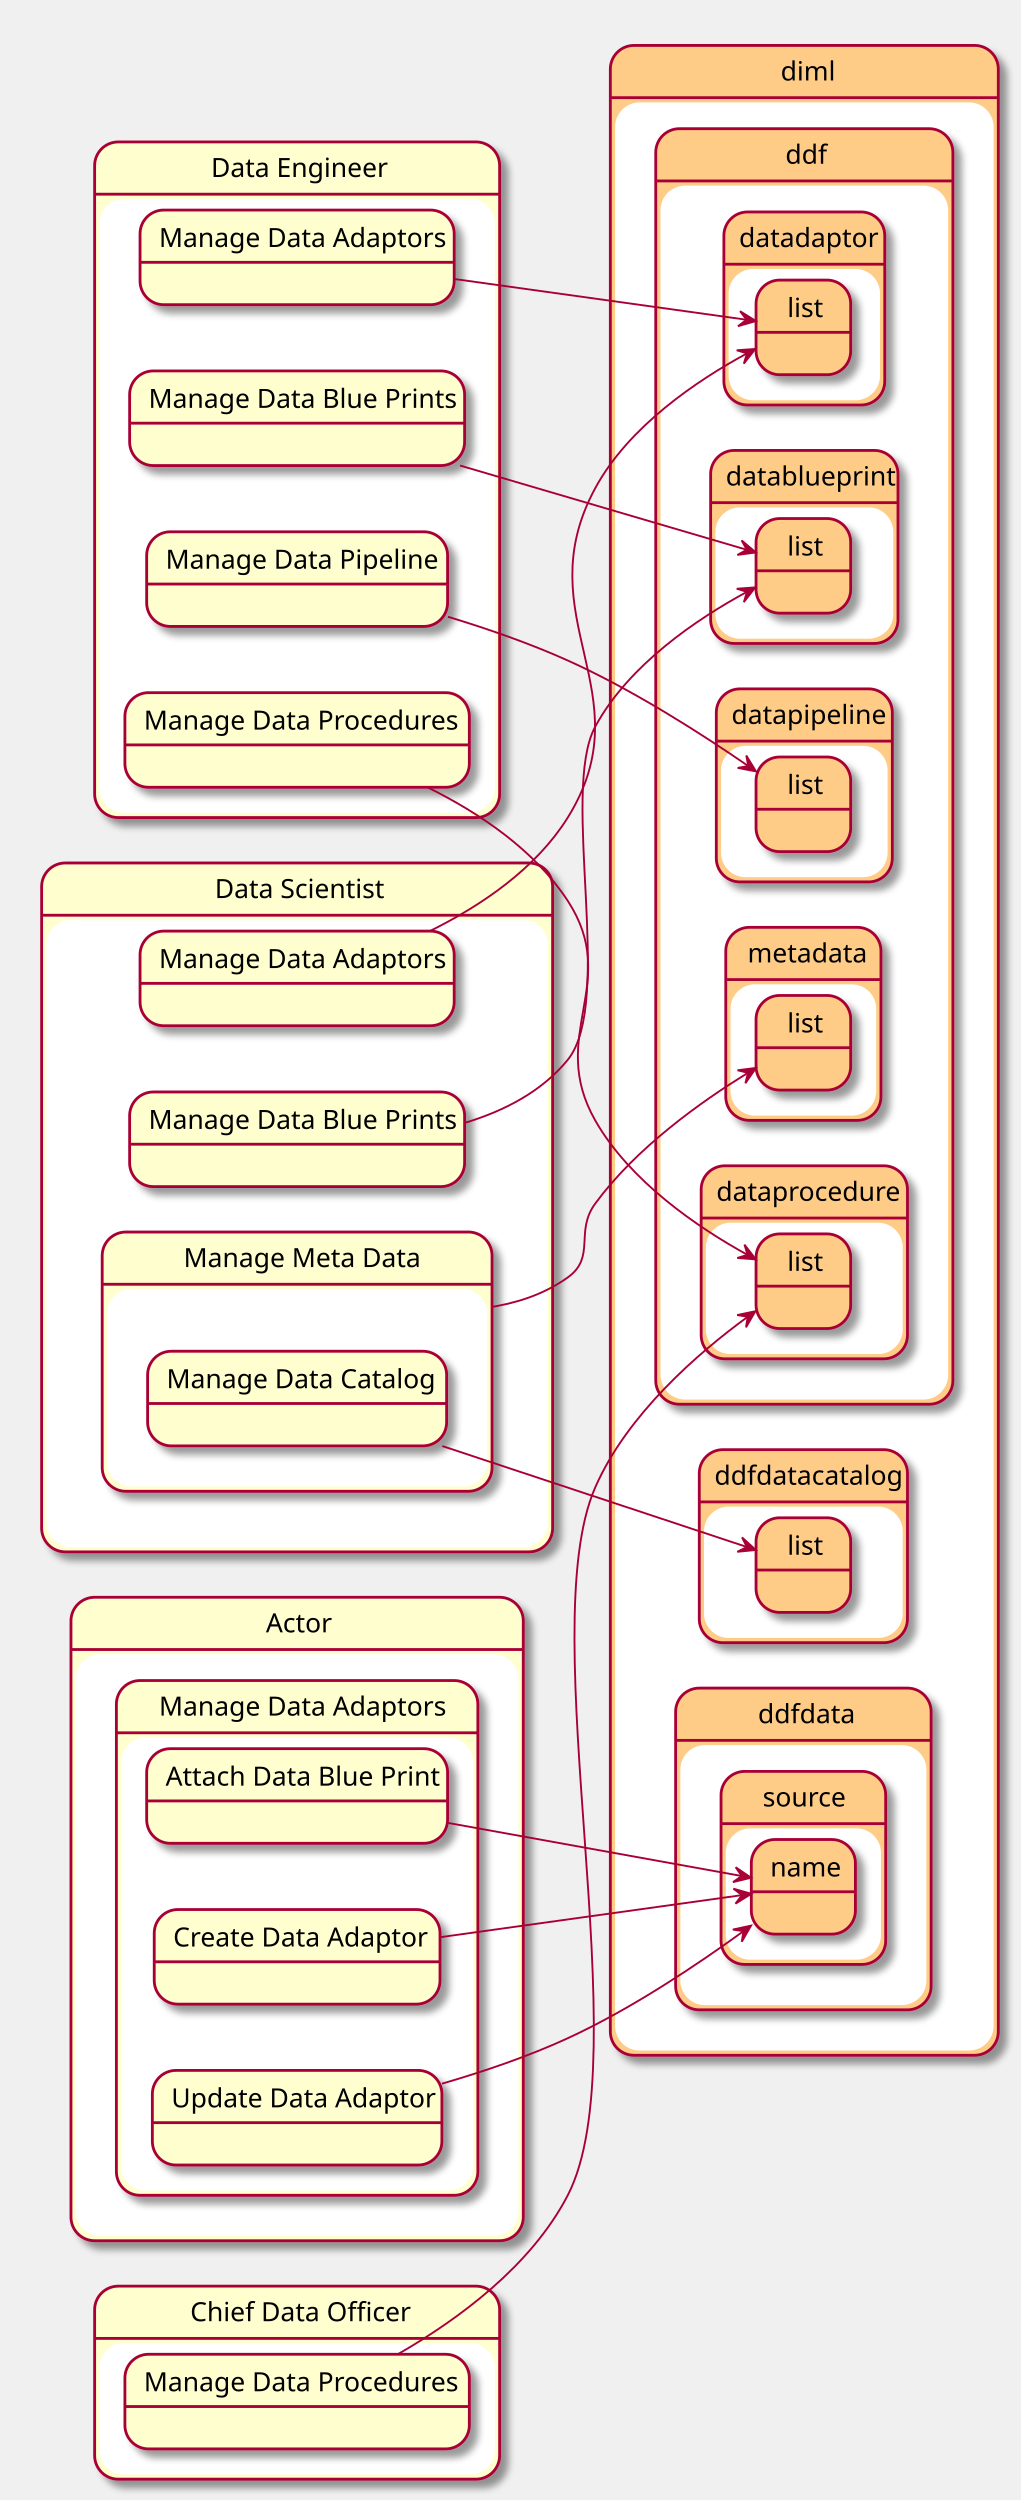
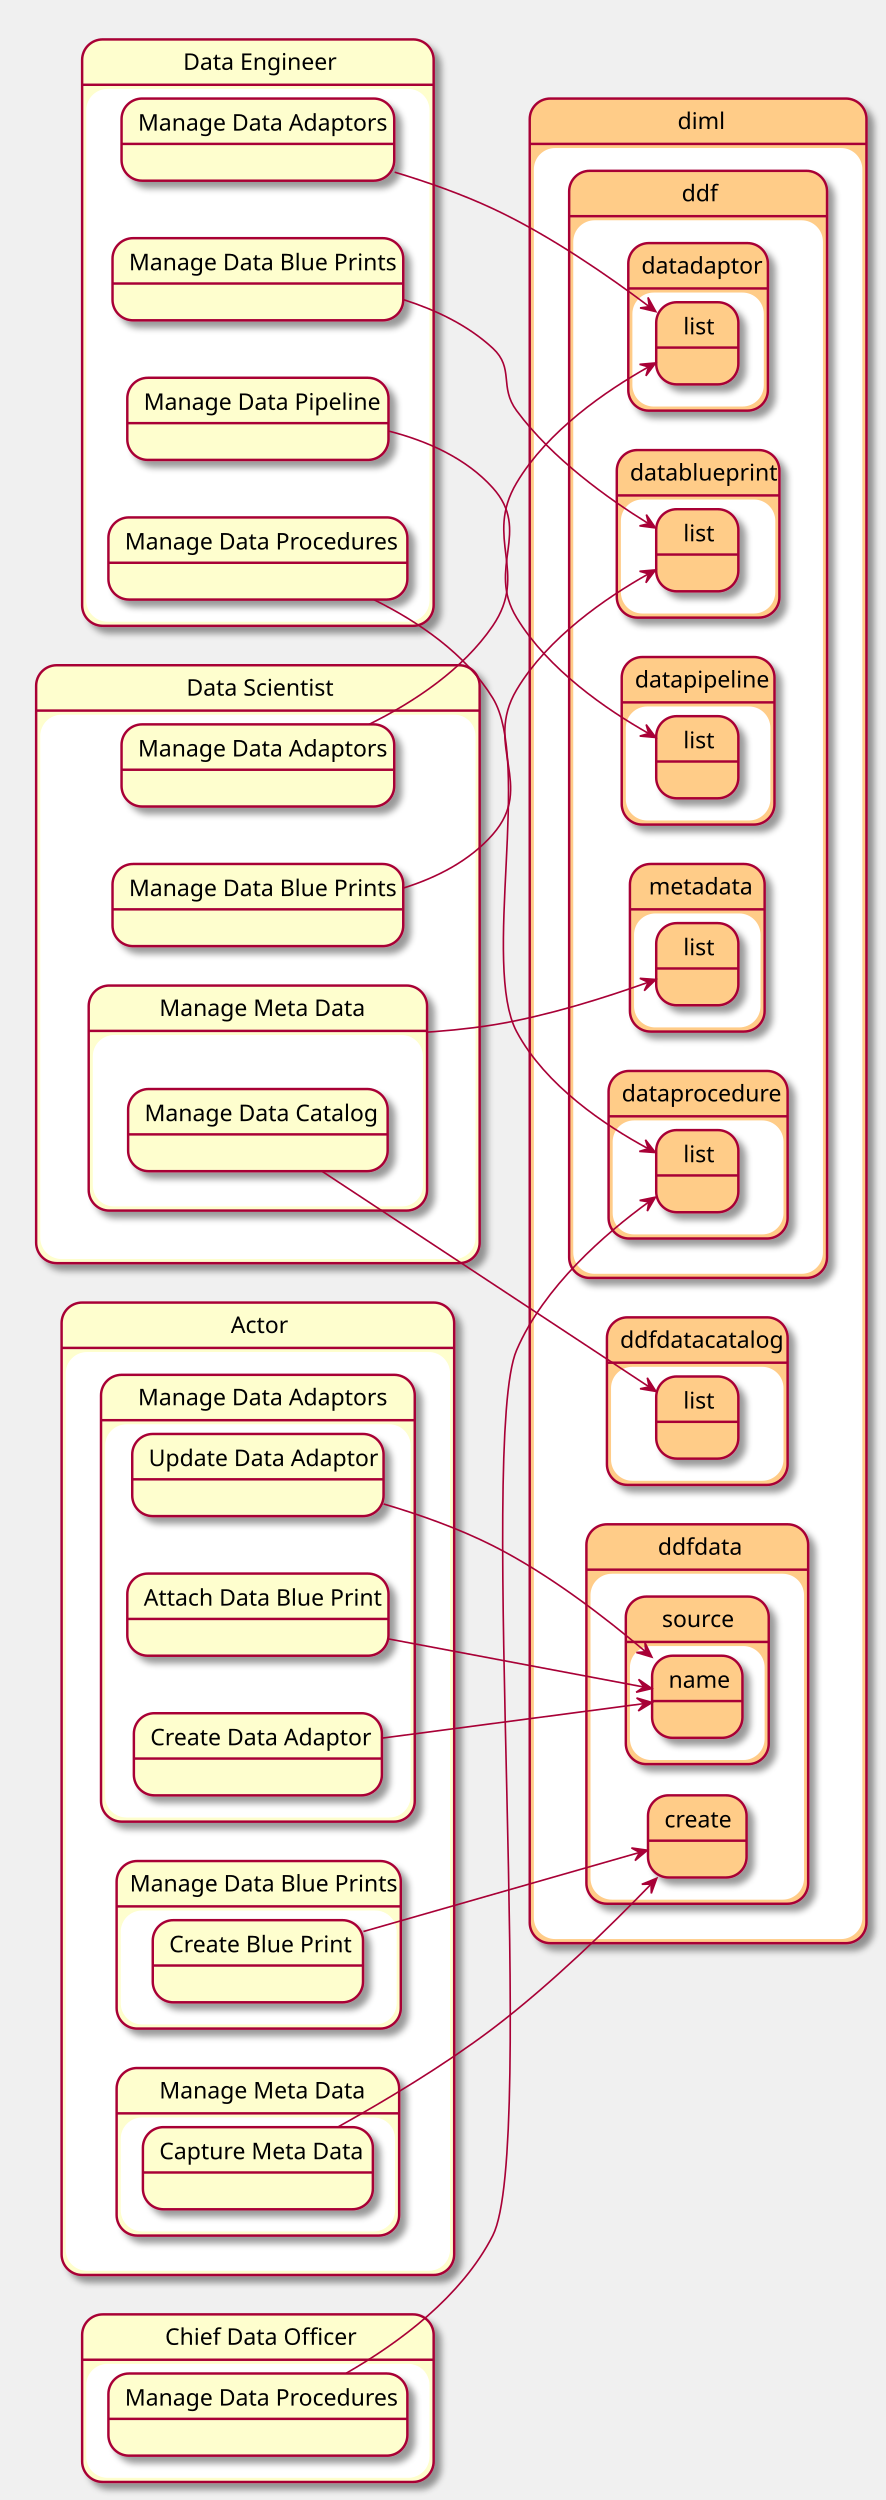
- <svg xmlns="http://www.w3.org/2000/svg" contentScriptType="application/ecmascript" contentStyleType="text/css" height="1321px" preserveAspectRatio="none" style="width:539px;height:1321px;" version="1.1" viewBox="0 0 539 1321" width="539px" zoomAndPan="magnify">
+ <svg xmlns="http://www.w3.org/2000/svg" contentScriptType="application/ecmascript" contentStyleType="text/css" height="1522px" preserveAspectRatio="none" style="width:539px;height:1522px;" version="1.1" viewBox="0 0 539 1522" width="539px" zoomAndPan="magnify">
  <defs>
-     <filter height="300%" id="fnk758dgzdxui" width="300%" x="-1" y="-1">
+     <filter height="300%" id="fxa3rx8e4omq2" width="300%" x="-1" y="-1">
      <feGaussianBlur result="blurOut" stdDeviation="2.0" />
      <feColorMatrix in="blurOut" result="blurOut2" type="matrix" values="0 0 0 0 0 0 0 0 0 0 0 0 0 0 0 0 0 0 .4 0" />
      <feOffset dx="4.0" dy="4.0" in="blurOut2" result="blurOut3" />
      <feBlend in="SourceGraphic" in2="blurOut3" mode="normal" />
    </filter>
  </defs>
  <g>
-     <rect fill="#FEFECE" filter="url(#fnk758dgzdxui)" height="357" rx="12.5" ry="12.5" style="stroke: #A80036; stroke-width: 1.5;" width="214" x="50" y="75" />
-     <rect fill="#FFFFFF" height="323.391" rx="12.5" ry="12.5" style="stroke: #FFFFFF; stroke-width: 1.0;" width="208" x="53" y="105.609" />
-     <line style="stroke: #A80036; stroke-width: 1.5;" x1="50" x2="264" y1="102.609" y2="102.609" />
-     <text fill="#000000" font-family="sans-serif" font-size="14" lengthAdjust="spacingAndGlyphs" textLength="91" x="111.5" y="93.533">Data Engineer</text>
-     <rect fill="#FFCC88" filter="url(#fnk758dgzdxui)" height="1062" rx="12.5" ry="12.5" style="stroke: #A80036; stroke-width: 1.5;" width="205" x="322.5" y="24" />
-     <rect fill="#FFFFFF" height="1028.391" rx="12.5" ry="12.5" style="stroke: #FFFFFF; stroke-width: 1.0;" width="199" x="325.5" y="54.609" />
-     <line style="stroke: #A80036; stroke-width: 1.5;" x1="322.5" x2="527.5" y1="51.609" y2="51.609" />
-     <text fill="#000000" font-family="sans-serif" font-size="14" lengthAdjust="spacingAndGlyphs" textLength="25" x="412.5" y="42.533">diml</text>
-     <rect fill="#FFCC88" filter="url(#fnk758dgzdxui)" height="674" rx="12.5" ry="12.5" style="stroke: #A80036; stroke-width: 1.5;" width="157" x="346.5" y="68" />
-     <rect fill="#FFFFFF" height="640.391" rx="12.5" ry="12.5" style="stroke: #FFFFFF; stroke-width: 1.0;" width="151" x="349.5" y="98.609" />
-     <line style="stroke: #A80036; stroke-width: 1.5;" x1="346.5" x2="503.5" y1="95.609" y2="95.609" />
-     <text fill="#000000" font-family="sans-serif" font-size="14" lengthAdjust="spacingAndGlyphs" textLength="20" x="415" y="86.533">ddf</text>
-     <rect fill="#FFCC88" filter="url(#fnk758dgzdxui)" height="102" rx="12.5" ry="12.5" style="stroke: #A80036; stroke-width: 1.5;" width="85" x="382.5" y="112" />
-     <rect fill="#FFFFFF" height="68.391" rx="12.5" ry="12.5" style="stroke: #FFFFFF; stroke-width: 1.0;" width="79" x="385.5" y="142.609" />
-     <line style="stroke: #A80036; stroke-width: 1.5;" x1="382.5" x2="467.5" y1="139.609" y2="139.609" />
-     <text fill="#000000" font-family="sans-serif" font-size="14" lengthAdjust="spacingAndGlyphs" textLength="69" x="390.5" y="130.533">datadaptor</text>
-     <rect fill="#FFCC88" filter="url(#fnk758dgzdxui)" height="102" rx="12.5" ry="12.5" style="stroke: #A80036; stroke-width: 1.5;" width="99" x="375.5" y="238" />
-     <rect fill="#FFFFFF" height="68.391" rx="12.5" ry="12.5" style="stroke: #FFFFFF; stroke-width: 1.0;" width="93" x="378.5" y="268.609" />
-     <line style="stroke: #A80036; stroke-width: 1.5;" x1="375.5" x2="474.5" y1="265.609" y2="265.609" />
-     <text fill="#000000" font-family="sans-serif" font-size="14" lengthAdjust="spacingAndGlyphs" textLength="83" x="383.5" y="256.533">datablueprint</text>
-     <rect fill="#FFCC88" filter="url(#fnk758dgzdxui)" height="102" rx="12.5" ry="12.5" style="stroke: #A80036; stroke-width: 1.5;" width="93" x="378.5" y="364" />
-     <rect fill="#FFFFFF" height="68.391" rx="12.5" ry="12.5" style="stroke: #FFFFFF; stroke-width: 1.0;" width="87" x="381.5" y="394.609" />
-     <line style="stroke: #A80036; stroke-width: 1.5;" x1="378.5" x2="471.5" y1="391.609" y2="391.609" />
-     <text fill="#000000" font-family="sans-serif" font-size="14" lengthAdjust="spacingAndGlyphs" textLength="77" x="386.5" y="382.533">datapipeline</text>
-     <rect fill="#FFCC88" filter="url(#fnk758dgzdxui)" height="102" rx="12.5" ry="12.5" style="stroke: #A80036; stroke-width: 1.5;" width="109" x="370.5" y="616" />
-     <rect fill="#FFFFFF" height="68.391" rx="12.5" ry="12.5" style="stroke: #FFFFFF; stroke-width: 1.0;" width="103" x="373.5" y="646.609" />
-     <line style="stroke: #A80036; stroke-width: 1.5;" x1="370.5" x2="479.5" y1="643.609" y2="643.609" />
-     <text fill="#000000" font-family="sans-serif" font-size="14" lengthAdjust="spacingAndGlyphs" textLength="93" x="378.5" y="634.533">dataprocedure</text>
-     <rect fill="#FFCC88" filter="url(#fnk758dgzdxui)" height="102" rx="12.5" ry="12.5" style="stroke: #A80036; stroke-width: 1.5;" width="82" x="383.5" y="490" />
-     <rect fill="#FFFFFF" height="68.391" rx="12.5" ry="12.5" style="stroke: #FFFFFF; stroke-width: 1.0;" width="76" x="386.5" y="520.609" />
-     <line style="stroke: #A80036; stroke-width: 1.5;" x1="383.5" x2="465.5" y1="517.609" y2="517.609" />
-     <text fill="#000000" font-family="sans-serif" font-size="14" lengthAdjust="spacingAndGlyphs" textLength="59" x="395" y="508.533">metadata</text>
-     <rect fill="#FFCC88" filter="url(#fnk758dgzdxui)" height="170" rx="12.5" ry="12.5" style="stroke: #A80036; stroke-width: 1.5;" width="135" x="357" y="892" />
-     <rect fill="#FFFFFF" height="136.391" rx="12.5" ry="12.5" style="stroke: #FFFFFF; stroke-width: 1.0;" width="129" x="360" y="922.609" />
-     <line style="stroke: #A80036; stroke-width: 1.5;" x1="357" x2="492" y1="919.609" y2="919.609" />
-     <text fill="#000000" font-family="sans-serif" font-size="14" lengthAdjust="spacingAndGlyphs" textLength="48" x="400.5" y="910.533">ddfdata</text>
-     <rect fill="#FFCC88" filter="url(#fnk758dgzdxui)" height="102" rx="12.5" ry="12.5" style="stroke: #A80036; stroke-width: 1.5;" width="87" x="381" y="936" />
-     <rect fill="#FFFFFF" height="68.391" rx="12.5" ry="12.5" style="stroke: #FFFFFF; stroke-width: 1.0;" width="81" x="384" y="966.609" />
-     <line style="stroke: #A80036; stroke-width: 1.5;" x1="381" x2="468" y1="963.609" y2="963.609" />
-     <text fill="#000000" font-family="sans-serif" font-size="14" lengthAdjust="spacingAndGlyphs" textLength="43" x="403" y="954.533">source</text>
-     <rect fill="#FFCC88" filter="url(#fnk758dgzdxui)" height="102" rx="12.5" ry="12.5" style="stroke: #A80036; stroke-width: 1.5;" width="110" x="369.5" y="766" />
-     <rect fill="#FFFFFF" height="68.391" rx="12.5" ry="12.5" style="stroke: #FFFFFF; stroke-width: 1.0;" width="104" x="372.5" y="796.609" />
-     <line style="stroke: #A80036; stroke-width: 1.5;" x1="369.5" x2="479.5" y1="793.609" y2="793.609" />
-     <text fill="#000000" font-family="sans-serif" font-size="14" lengthAdjust="spacingAndGlyphs" textLength="94" x="377.5" y="784.533">ddfdatacatalog</text>
-     <rect fill="#FEFECE" filter="url(#fnk758dgzdxui)" height="364" rx="12.5" ry="12.5" style="stroke: #A80036; stroke-width: 1.5;" width="270" x="22" y="456" />
-     <rect fill="#FFFFFF" height="330.391" rx="12.5" ry="12.5" style="stroke: #FFFFFF; stroke-width: 1.0;" width="264" x="25" y="486.609" />
-     <line style="stroke: #A80036; stroke-width: 1.5;" x1="22" x2="292" y1="483.609" y2="483.609" />
-     <text fill="#000000" font-family="sans-serif" font-size="14" lengthAdjust="spacingAndGlyphs" textLength="87" x="113.5" y="474.533">Data Scientist</text>
-     <rect fill="#FEFECE" filter="url(#fnk758dgzdxui)" height="137" rx="12.5" ry="12.5" style="stroke: #A80036; stroke-width: 1.5;" width="206" x="54" y="651" />
-     <rect fill="#FFFFFF" height="103.391" rx="12.5" ry="12.5" style="stroke: #FFFFFF; stroke-width: 1.0;" width="200" x="57" y="681.609" />
-     <line style="stroke: #A80036; stroke-width: 1.5;" x1="54" x2="260" y1="678.609" y2="678.609" />
-     <text fill="#000000" font-family="sans-serif" font-size="14" lengthAdjust="spacingAndGlyphs" textLength="120" x="97" y="669.533">Manage Meta Data</text>
-     <rect fill="#FEFECE" filter="url(#fnk758dgzdxui)" height="340" rx="12.5" ry="12.5" style="stroke: #A80036; stroke-width: 1.5;" width="239" x="37.5" y="844" />
-     <rect fill="#FFFFFF" height="306.391" rx="12.5" ry="12.5" style="stroke: #FFFFFF; stroke-width: 1.0;" width="233" x="40.5" y="874.609" />
-     <line style="stroke: #A80036; stroke-width: 1.5;" x1="37.5" x2="276.5" y1="871.609" y2="871.609" />
-     <text fill="#000000" font-family="sans-serif" font-size="14" lengthAdjust="spacingAndGlyphs" textLength="33" x="140.5" y="862.533">Actor</text>
-     <rect fill="#FEFECE" filter="url(#fnk758dgzdxui)" height="272" rx="12.5" ry="12.5" style="stroke: #A80036; stroke-width: 1.5;" width="191" x="61.5" y="888" />
-     <rect fill="#FFFFFF" height="238.391" rx="12.5" ry="12.5" style="stroke: #FFFFFF; stroke-width: 1.0;" width="185" x="64.5" y="918.609" />
-     <line style="stroke: #A80036; stroke-width: 1.5;" x1="61.5" x2="252.5" y1="915.609" y2="915.609" />
-     <text fill="#000000" font-family="sans-serif" font-size="14" lengthAdjust="spacingAndGlyphs" textLength="146" x="84" y="906.533">Manage Data Adaptors</text>
-     <rect fill="#FEFECE" filter="url(#fnk758dgzdxui)" height="102" rx="12.5" ry="12.5" style="stroke: #A80036; stroke-width: 1.5;" width="214" x="50" y="1208" />
-     <rect fill="#FFFFFF" height="68.391" rx="12.5" ry="12.5" style="stroke: #FFFFFF; stroke-width: 1.0;" width="208" x="53" y="1238.609" />
-     <line style="stroke: #A80036; stroke-width: 1.5;" x1="50" x2="264" y1="1235.609" y2="1235.609" />
-     <text fill="#000000" font-family="sans-serif" font-size="14" lengthAdjust="spacingAndGlyphs" textLength="113" x="100.5" y="1226.533">Chief Data Officer</text>
-     <rect fill="#FEFECE" filter="url(#fnk758dgzdxui)" height="50" rx="12.5" ry="12.5" style="stroke: #A80036; stroke-width: 1.5;" width="166" x="74" y="111" />
-     <line style="stroke: #A80036; stroke-width: 1.5;" x1="74" x2="240" y1="138.609" y2="138.609" />
-     <text fill="#000000" font-family="sans-serif" font-size="14" lengthAdjust="spacingAndGlyphs" textLength="146" x="84" y="130.533">Manage Data Adaptors</text>
-     <rect fill="#FEFECE" filter="url(#fnk758dgzdxui)" height="50" rx="12.5" ry="12.5" style="stroke: #A80036; stroke-width: 1.5;" width="177" x="68.5" y="196" />
-     <line style="stroke: #A80036; stroke-width: 1.5;" x1="68.5" x2="245.5" y1="223.609" y2="223.609" />
-     <text fill="#000000" font-family="sans-serif" font-size="14" lengthAdjust="spacingAndGlyphs" textLength="157" x="78.5" y="215.533">Manage Data Blue Prints</text>
-     <rect fill="#FEFECE" filter="url(#fnk758dgzdxui)" height="50" rx="12.5" ry="12.5" style="stroke: #A80036; stroke-width: 1.5;" width="159" x="77.5" y="281" />
-     <line style="stroke: #A80036; stroke-width: 1.5;" x1="77.5" x2="236.5" y1="308.609" y2="308.609" />
-     <text fill="#000000" font-family="sans-serif" font-size="14" lengthAdjust="spacingAndGlyphs" textLength="139" x="87.5" y="300.533">Manage Data Pipeline</text>
-     <rect fill="#FEFECE" filter="url(#fnk758dgzdxui)" height="50" rx="12.5" ry="12.5" style="stroke: #A80036; stroke-width: 1.5;" width="182" x="66" y="366" />
-     <line style="stroke: #A80036; stroke-width: 1.5;" x1="66" x2="248" y1="393.609" y2="393.609" />
-     <text fill="#000000" font-family="sans-serif" font-size="14" lengthAdjust="spacingAndGlyphs" textLength="162" x="76" y="385.533">Manage Data Procedures</text>
-     <rect fill="#FFCC88" filter="url(#fnk758dgzdxui)" height="50" rx="12.5" ry="12.5" style="stroke: #A80036; stroke-width: 1.5;" width="50" x="399.5" y="148" />
-     <line style="stroke: #A80036; stroke-width: 1.5;" x1="399.5" x2="449.5" y1="175.609" y2="175.609" />
-     <text fill="#000000" font-family="sans-serif" font-size="14" lengthAdjust="spacingAndGlyphs" textLength="17" x="416" y="167.533">list</text>
-     <rect fill="#FFCC88" filter="url(#fnk758dgzdxui)" height="50" rx="12.5" ry="12.5" style="stroke: #A80036; stroke-width: 1.5;" width="50" x="399.5" y="274" />
-     <line style="stroke: #A80036; stroke-width: 1.5;" x1="399.5" x2="449.5" y1="301.609" y2="301.609" />
-     <text fill="#000000" font-family="sans-serif" font-size="14" lengthAdjust="spacingAndGlyphs" textLength="17" x="416" y="293.533">list</text>
-     <rect fill="#FFCC88" filter="url(#fnk758dgzdxui)" height="50" rx="12.5" ry="12.5" style="stroke: #A80036; stroke-width: 1.5;" width="50" x="399.5" y="400" />
-     <line style="stroke: #A80036; stroke-width: 1.5;" x1="399.5" x2="449.5" y1="427.609" y2="427.609" />
-     <text fill="#000000" font-family="sans-serif" font-size="14" lengthAdjust="spacingAndGlyphs" textLength="17" x="416" y="419.533">list</text>
-     <rect fill="#FFCC88" filter="url(#fnk758dgzdxui)" height="50" rx="12.5" ry="12.5" style="stroke: #A80036; stroke-width: 1.5;" width="50" x="399.5" y="652" />
-     <line style="stroke: #A80036; stroke-width: 1.5;" x1="399.5" x2="449.5" y1="679.609" y2="679.609" />
-     <text fill="#000000" font-family="sans-serif" font-size="14" lengthAdjust="spacingAndGlyphs" textLength="17" x="416" y="671.533">list</text>
-     <rect fill="#FFCC88" filter="url(#fnk758dgzdxui)" height="50" rx="12.5" ry="12.5" style="stroke: #A80036; stroke-width: 1.5;" width="50" x="399.5" y="526" />
-     <line style="stroke: #A80036; stroke-width: 1.5;" x1="399.5" x2="449.5" y1="553.609" y2="553.609" />
-     <text fill="#000000" font-family="sans-serif" font-size="14" lengthAdjust="spacingAndGlyphs" textLength="17" x="416" y="545.533">list</text>
-     <rect fill="#FFCC88" filter="url(#fnk758dgzdxui)" height="50" rx="12.5" ry="12.5" style="stroke: #A80036; stroke-width: 1.5;" width="55" x="397" y="972" />
-     <line style="stroke: #A80036; stroke-width: 1.5;" x1="397" x2="452" y1="999.609" y2="999.609" />
-     <text fill="#000000" font-family="sans-serif" font-size="14" lengthAdjust="spacingAndGlyphs" textLength="35" x="407" y="991.533">name</text>
-     <rect fill="#FFCC88" filter="url(#fnk758dgzdxui)" height="50" rx="12.5" ry="12.5" style="stroke: #A80036; stroke-width: 1.5;" width="50" x="399.5" y="802" />
-     <line style="stroke: #A80036; stroke-width: 1.5;" x1="399.5" x2="449.5" y1="829.609" y2="829.609" />
-     <text fill="#000000" font-family="sans-serif" font-size="14" lengthAdjust="spacingAndGlyphs" textLength="17" x="416" y="821.533">list</text>
-     <rect fill="#FEFECE" filter="url(#fnk758dgzdxui)" height="50" rx="12.5" ry="12.5" style="stroke: #A80036; stroke-width: 1.5;" width="166" x="74" y="492" />
-     <line style="stroke: #A80036; stroke-width: 1.5;" x1="74" x2="240" y1="519.609" y2="519.609" />
-     <text fill="#000000" font-family="sans-serif" font-size="14" lengthAdjust="spacingAndGlyphs" textLength="146" x="84" y="511.533">Manage Data Adaptors</text>
-     <rect fill="#FEFECE" filter="url(#fnk758dgzdxui)" height="50" rx="12.5" ry="12.5" style="stroke: #A80036; stroke-width: 1.5;" width="177" x="68.5" y="577" />
-     <line style="stroke: #A80036; stroke-width: 1.5;" x1="68.5" x2="245.5" y1="604.609" y2="604.609" />
-     <text fill="#000000" font-family="sans-serif" font-size="14" lengthAdjust="spacingAndGlyphs" textLength="157" x="78.5" y="596.533">Manage Data Blue Prints</text>
-     <rect fill="#FEFECE" filter="url(#fnk758dgzdxui)" height="50" rx="12.5" ry="12.5" style="stroke: #A80036; stroke-width: 1.5;" width="158" x="78" y="714" />
-     <line style="stroke: #A80036; stroke-width: 1.5;" x1="78" x2="236" y1="741.609" y2="741.609" />
-     <text fill="#000000" font-family="sans-serif" font-size="14" lengthAdjust="spacingAndGlyphs" textLength="138" x="88" y="733.533">Manage Data Catalog</text>
-     <rect fill="#FEFECE" filter="url(#fnk758dgzdxui)" height="50" rx="12.5" ry="12.5" style="stroke: #A80036; stroke-width: 1.5;" width="159" x="77.5" y="924" />
-     <line style="stroke: #A80036; stroke-width: 1.5;" x1="77.5" x2="236.5" y1="951.609" y2="951.609" />
-     <text fill="#000000" font-family="sans-serif" font-size="14" lengthAdjust="spacingAndGlyphs" textLength="139" x="87.5" y="943.533">Attach Data Blue Print</text>
-     <rect fill="#FEFECE" filter="url(#fnk758dgzdxui)" height="50" rx="12.5" ry="12.5" style="stroke: #A80036; stroke-width: 1.5;" width="151" x="81.5" y="1009" />
-     <line style="stroke: #A80036; stroke-width: 1.5;" x1="81.5" x2="232.5" y1="1036.609" y2="1036.609" />
-     <text fill="#000000" font-family="sans-serif" font-size="14" lengthAdjust="spacingAndGlyphs" textLength="131" x="91.5" y="1028.533">Create Data Adaptor</text>
-     <rect fill="#FEFECE" filter="url(#fnk758dgzdxui)" height="50" rx="12.5" ry="12.5" style="stroke: #A80036; stroke-width: 1.5;" width="153" x="80.5" y="1094" />
-     <line style="stroke: #A80036; stroke-width: 1.5;" x1="80.5" x2="233.5" y1="1121.609" y2="1121.609" />
-     <text fill="#000000" font-family="sans-serif" font-size="14" lengthAdjust="spacingAndGlyphs" textLength="133" x="90.5" y="1113.533">Update Data Adaptor</text>
-     <rect fill="#FEFECE" filter="url(#fnk758dgzdxui)" height="50" rx="12.5" ry="12.5" style="stroke: #A80036; stroke-width: 1.5;" width="182" x="66" y="1244" />
-     <line style="stroke: #A80036; stroke-width: 1.5;" x1="66" x2="248" y1="1271.609" y2="1271.609" />
-     <text fill="#000000" font-family="sans-serif" font-size="14" lengthAdjust="spacingAndGlyphs" textLength="162" x="76" y="1263.533">Manage Data Procedures</text>
-     <path d="M240.188,147.45 C292.589,154.76 357.348,163.78 394.189,168.92 " fill="none" id="DataEngineerManageDataAdaptors-dimlddfdatadaptorlist" style="stroke: #A80036; stroke-width: 1.0;" />
-     <polygon fill="#A80036" points="399.418,169.64,391.055,164.437,394.466,168.951,389.952,172.361,399.418,169.64" style="stroke: #A80036; stroke-width: 1.0;" />
-     <path d="M227.197,491.951 C254.457,478.466 283.209,458.945 300,432 C341.042,366.14 277.581,326.257 314.5,258 C332.234,225.21 368.577,200.92 394.418,186.88 " fill="none" id="DataScientistManageDataAdaptors-dimlddfdatadaptorlist" style="stroke: #A80036; stroke-width: 1.0;" />
-     <polygon fill="#A80036" points="399.113,184.38,389.289,185.078,394.7,186.73,393.048,192.14,399.113,184.38" style="stroke: #A80036; stroke-width: 1.0;" />
-     <path d="M236.581,963.207 C288.531,972.599 353.841,984.406 391.906,991.288 " fill="none" id="ActorManageDataAdaptorsAttachDataBluePrint-dimlddfdatasourcename" style="stroke: #A80036; stroke-width: 1.0;" />
-     <polygon fill="#A80036" points="396.864,992.184,388.718,986.648,391.944,991.295,387.296,994.521,396.864,992.184" style="stroke: #A80036; stroke-width: 1.0;" />
-     <path d="M232.663,1023.595 C285.212,1016.272 352.888,1006.84 391.914,1001.402 " fill="none" id="ActorManageDataAdaptorsCreateDataAdaptor-dimlddfdatasourcename" style="stroke: #A80036; stroke-width: 1.0;" />
-     <polygon fill="#A80036" points="396.994,1000.694,387.528,997.975,392.042,1001.384,388.632,1005.898,396.994,1000.694" style="stroke: #A80036; stroke-width: 1.0;" />
-     <path d="M233.541,1101.015 C255.454,1094.643 279.097,1086.617 300,1077 C333.566,1061.557 368.625,1038.028 392.776,1020.48 " fill="none" id="ActorManageDataAdaptorsUpdateDataAdaptor-dimlddfdatasourcename" style="stroke: #A80036; stroke-width: 1.0;" />
-     <polygon fill="#A80036" points="396.855,1017.497,387.229,1019.58,392.819,1020.448,391.95,1026.038,396.855,1017.497" style="stroke: #A80036; stroke-width: 1.0;" />
-     <path d="M243.101,246 C295,261.25 358.102,279.79 394.254,290.41 " fill="none" id="DataEngineerManageDataBluePrints-dimlddfdatablueprintlist" style="stroke: #A80036; stroke-width: 1.0;" />
-     <polygon fill="#A80036" points="399.387,291.92,391.877,285.548,394.589,290.512,389.625,293.224,399.387,291.92" style="stroke: #A80036; stroke-width: 1.0;" />
-     <path d="M245.717,593.289 C266.404,587.036 286.376,576.755 300,560 C324.759,529.552 295.846,418.527 314.5,384 C332.218,351.205 368.565,326.914 394.41,312.88 " fill="none" id="DataScientistManageDataBluePrints-dimlddfdatablueprintlist" style="stroke: #A80036; stroke-width: 1.0;" />
-     <polygon fill="#A80036" points="399.107,310.38,389.284,311.092,394.697,312.736,393.053,318.148,399.107,310.38" style="stroke: #A80036; stroke-width: 1.0;" />
-     <path d="M236.706,325.9 C257.672,332.257 280.034,340.015 300,349 C334.365,364.464 370.765,387.827 395.072,404.565 " fill="none" id="DataEngineerManageDataPipeline-dimlddfdatapipelinelist" style="stroke: #A80036; stroke-width: 1.0;" />
-     <polygon fill="#A80036" points="399.466,407.61,394.346,399.197,395.356,404.763,389.79,405.773,399.466,407.61" style="stroke: #A80036; stroke-width: 1.0;" />
-     <path d="M225.926,416.024 C253.307,429.582 282.5,449.166 300,476 C328.382,519.52 288.845,546.819 314.5,592 C332.906,624.414 369.105,648.787 394.729,662.943 " fill="none" id="DataEngineerManageDataProcedures-dimlddfdataprocedurelist" style="stroke: #A80036; stroke-width: 1.0;" />
-     <polygon fill="#A80036" points="399.384,665.467,393.38,657.66,394.989,663.083,389.566,664.692,399.384,665.467" style="stroke: #A80036; stroke-width: 1.0;" />
-     <path d="M210.261,1243.941 C242.286,1225.538 280.721,1197.264 300,1160 C338.219,1086.127 281.188,862.211 314.5,786 C331.389,747.361 368.782,714.992 395.04,695.814 " fill="none" id="ChiefDataOfficerManageDataProcedures-dimlddfdataprocedurelist" style="stroke: #A80036; stroke-width: 1.0;" />
-     <polygon fill="#A80036" points="399.154,692.85,389.514,694.865,395.097,695.773,394.19,701.356,399.154,692.85" style="stroke: #A80036; stroke-width: 1.0;" />
-     <path d="M260.508,690.48 C260.749,690.439 260.989,690.398 261.229,690.356 C261.709,690.273 262.188,690.187 262.667,690.098 C264.582,689.742 266.486,689.342 268.375,688.893 C272.154,687.996 275.875,686.907 279.507,685.603 C286.772,682.994 293.684,679.523 300,675 C315.035,664.233 303.572,650.918 314.5,636 C336.127,606.476 370.67,581.962 395.065,566.968 " fill="none" id="DataScientistManageMetaData-dimlddfmetadatalist" style="stroke: #A80036; stroke-width: 1.0;" />
-     <polygon fill="#A80036" points="399.496,564.28,389.726,565.528,395.221,566.873,393.876,572.368,399.496,564.28" style="stroke: #A80036; stroke-width: 1.0;" />
-     <path d="M233.726,764.099 C287.266,781.845 356.085,804.655 394.413,817.359 " fill="none" id="DataScientistManageMetaDataManageDataCatalog-dimlddfdatacataloglist" style="stroke: #A80036; stroke-width: 1.0;" />
-     <polygon fill="#A80036" points="399.387,819.008,392.102,812.38,394.641,817.435,389.586,819.973,399.387,819.008" style="stroke: #A80036; stroke-width: 1.0;" />
+     <rect fill="#FEFECE" filter="url(#fxa3rx8e4omq2)" height="357" rx="12.5" ry="12.5" style="stroke: #A80036; stroke-width: 1.5;" width="214" x="50" y="24" />
+     <rect fill="#FFFFFF" height="323.391" rx="12.5" ry="12.5" style="stroke: #FFFFFF; stroke-width: 1.0;" width="208" x="53" y="54.609" />
+     <line style="stroke: #A80036; stroke-width: 1.5;" x1="50" x2="264" y1="51.609" y2="51.609" />
+     <text fill="#000000" font-family="sans-serif" font-size="14" lengthAdjust="spacingAndGlyphs" textLength="91" x="111.5" y="42.533">Data Engineer</text>
+     <rect fill="#FFCC88" filter="url(#fxa3rx8e4omq2)" height="1123" rx="12.5" ry="12.5" style="stroke: #A80036; stroke-width: 1.5;" width="205" x="322.5" y="60" />
+     <rect fill="#FFFFFF" height="1089.391" rx="12.5" ry="12.5" style="stroke: #FFFFFF; stroke-width: 1.0;" width="199" x="325.5" y="90.609" />
+     <line style="stroke: #A80036; stroke-width: 1.5;" x1="322.5" x2="527.5" y1="87.609" y2="87.609" />
+     <text fill="#000000" font-family="sans-serif" font-size="14" lengthAdjust="spacingAndGlyphs" textLength="25" x="412.5" y="78.533">diml</text>
+     <rect fill="#FFCC88" filter="url(#fxa3rx8e4omq2)" height="674" rx="12.5" ry="12.5" style="stroke: #A80036; stroke-width: 1.5;" width="157" x="346.5" y="104" />
+     <rect fill="#FFFFFF" height="640.391" rx="12.5" ry="12.5" style="stroke: #FFFFFF; stroke-width: 1.0;" width="151" x="349.5" y="134.609" />
+     <line style="stroke: #A80036; stroke-width: 1.5;" x1="346.5" x2="503.5" y1="131.609" y2="131.609" />
+     <text fill="#000000" font-family="sans-serif" font-size="14" lengthAdjust="spacingAndGlyphs" textLength="20" x="415" y="122.533">ddf</text>
+     <rect fill="#FFCC88" filter="url(#fxa3rx8e4omq2)" height="102" rx="12.5" ry="12.5" style="stroke: #A80036; stroke-width: 1.5;" width="85" x="382.5" y="148" />
+     <rect fill="#FFFFFF" height="68.391" rx="12.5" ry="12.5" style="stroke: #FFFFFF; stroke-width: 1.0;" width="79" x="385.5" y="178.609" />
+     <line style="stroke: #A80036; stroke-width: 1.5;" x1="382.5" x2="467.5" y1="175.609" y2="175.609" />
+     <text fill="#000000" font-family="sans-serif" font-size="14" lengthAdjust="spacingAndGlyphs" textLength="69" x="390.5" y="166.533">datadaptor</text>
+     <rect fill="#FFCC88" filter="url(#fxa3rx8e4omq2)" height="102" rx="12.5" ry="12.5" style="stroke: #A80036; stroke-width: 1.5;" width="99" x="375.5" y="274" />
+     <rect fill="#FFFFFF" height="68.391" rx="12.5" ry="12.5" style="stroke: #FFFFFF; stroke-width: 1.0;" width="93" x="378.5" y="304.609" />
+     <line style="stroke: #A80036; stroke-width: 1.5;" x1="375.5" x2="474.5" y1="301.609" y2="301.609" />
+     <text fill="#000000" font-family="sans-serif" font-size="14" lengthAdjust="spacingAndGlyphs" textLength="83" x="383.5" y="292.533">datablueprint</text>
+     <rect fill="#FFCC88" filter="url(#fxa3rx8e4omq2)" height="102" rx="12.5" ry="12.5" style="stroke: #A80036; stroke-width: 1.5;" width="93" x="378.5" y="400" />
+     <rect fill="#FFFFFF" height="68.391" rx="12.5" ry="12.5" style="stroke: #FFFFFF; stroke-width: 1.0;" width="87" x="381.5" y="430.609" />
+     <line style="stroke: #A80036; stroke-width: 1.5;" x1="378.5" x2="471.5" y1="427.609" y2="427.609" />
+     <text fill="#000000" font-family="sans-serif" font-size="14" lengthAdjust="spacingAndGlyphs" textLength="77" x="386.5" y="418.533">datapipeline</text>
+     <rect fill="#FFCC88" filter="url(#fxa3rx8e4omq2)" height="102" rx="12.5" ry="12.5" style="stroke: #A80036; stroke-width: 1.5;" width="109" x="370.5" y="652" />
+     <rect fill="#FFFFFF" height="68.391" rx="12.5" ry="12.5" style="stroke: #FFFFFF; stroke-width: 1.0;" width="103" x="373.5" y="682.609" />
+     <line style="stroke: #A80036; stroke-width: 1.5;" x1="370.5" x2="479.5" y1="679.609" y2="679.609" />
+     <text fill="#000000" font-family="sans-serif" font-size="14" lengthAdjust="spacingAndGlyphs" textLength="93" x="378.5" y="670.533">dataprocedure</text>
+     <rect fill="#FFCC88" filter="url(#fxa3rx8e4omq2)" height="102" rx="12.5" ry="12.5" style="stroke: #A80036; stroke-width: 1.5;" width="82" x="383.5" y="526" />
+     <rect fill="#FFFFFF" height="68.391" rx="12.5" ry="12.5" style="stroke: #FFFFFF; stroke-width: 1.0;" width="76" x="386.5" y="556.609" />
+     <line style="stroke: #A80036; stroke-width: 1.5;" x1="383.5" x2="465.5" y1="553.609" y2="553.609" />
+     <text fill="#000000" font-family="sans-serif" font-size="14" lengthAdjust="spacingAndGlyphs" textLength="59" x="395" y="544.533">metadata</text>
+     <rect fill="#FFCC88" filter="url(#fxa3rx8e4omq2)" height="231" rx="12.5" ry="12.5" style="stroke: #A80036; stroke-width: 1.5;" width="135" x="357" y="928" />
+     <rect fill="#FFFFFF" height="197.391" rx="12.5" ry="12.5" style="stroke: #FFFFFF; stroke-width: 1.0;" width="129" x="360" y="958.609" />
+     <line style="stroke: #A80036; stroke-width: 1.5;" x1="357" x2="492" y1="955.609" y2="955.609" />
+     <text fill="#000000" font-family="sans-serif" font-size="14" lengthAdjust="spacingAndGlyphs" textLength="48" x="400.5" y="946.533">ddfdata</text>
+     <rect fill="#FFCC88" filter="url(#fxa3rx8e4omq2)" height="102" rx="12.5" ry="12.5" style="stroke: #A80036; stroke-width: 1.5;" width="87" x="381" y="972" />
+     <rect fill="#FFFFFF" height="68.391" rx="12.5" ry="12.5" style="stroke: #FFFFFF; stroke-width: 1.0;" width="81" x="384" y="1002.609" />
+     <line style="stroke: #A80036; stroke-width: 1.5;" x1="381" x2="468" y1="999.609" y2="999.609" />
+     <text fill="#000000" font-family="sans-serif" font-size="14" lengthAdjust="spacingAndGlyphs" textLength="43" x="403" y="990.533">source</text>
+     <rect fill="#FFCC88" filter="url(#fxa3rx8e4omq2)" height="102" rx="12.5" ry="12.5" style="stroke: #A80036; stroke-width: 1.5;" width="110" x="369.5" y="802" />
+     <rect fill="#FFFFFF" height="68.391" rx="12.5" ry="12.5" style="stroke: #FFFFFF; stroke-width: 1.0;" width="104" x="372.5" y="832.609" />
+     <line style="stroke: #A80036; stroke-width: 1.5;" x1="369.5" x2="479.5" y1="829.609" y2="829.609" />
+     <text fill="#000000" font-family="sans-serif" font-size="14" lengthAdjust="spacingAndGlyphs" textLength="94" x="377.5" y="820.533">ddfdatacatalog</text>
+     <rect fill="#FEFECE" filter="url(#fxa3rx8e4omq2)" height="364" rx="12.5" ry="12.5" style="stroke: #A80036; stroke-width: 1.5;" width="270" x="22" y="405" />
+     <rect fill="#FFFFFF" height="330.391" rx="12.5" ry="12.5" style="stroke: #FFFFFF; stroke-width: 1.0;" width="264" x="25" y="435.609" />
+     <line style="stroke: #A80036; stroke-width: 1.5;" x1="22" x2="292" y1="432.609" y2="432.609" />
+     <text fill="#000000" font-family="sans-serif" font-size="14" lengthAdjust="spacingAndGlyphs" textLength="87" x="113.5" y="423.533">Data Scientist</text>
+     <rect fill="#FEFECE" filter="url(#fxa3rx8e4omq2)" height="137" rx="12.5" ry="12.5" style="stroke: #A80036; stroke-width: 1.5;" width="206" x="54" y="600" />
+     <rect fill="#FFFFFF" height="103.391" rx="12.5" ry="12.5" style="stroke: #FFFFFF; stroke-width: 1.0;" width="200" x="57" y="630.609" />
+     <line style="stroke: #A80036; stroke-width: 1.5;" x1="54" x2="260" y1="627.609" y2="627.609" />
+     <text fill="#000000" font-family="sans-serif" font-size="14" lengthAdjust="spacingAndGlyphs" textLength="120" x="97" y="618.533">Manage Meta Data</text>
+     <rect fill="#FEFECE" filter="url(#fxa3rx8e4omq2)" height="592" rx="12.5" ry="12.5" style="stroke: #A80036; stroke-width: 1.5;" width="239" x="37.5" y="793" />
+     <rect fill="#FFFFFF" height="558.391" rx="12.5" ry="12.5" style="stroke: #FFFFFF; stroke-width: 1.0;" width="233" x="40.5" y="823.609" />
+     <line style="stroke: #A80036; stroke-width: 1.5;" x1="37.5" x2="276.5" y1="820.609" y2="820.609" />
+     <text fill="#000000" font-family="sans-serif" font-size="14" lengthAdjust="spacingAndGlyphs" textLength="33" x="140.5" y="811.533">Actor</text>
+     <rect fill="#FEFECE" filter="url(#fxa3rx8e4omq2)" height="272" rx="12.5" ry="12.5" style="stroke: #A80036; stroke-width: 1.5;" width="191" x="61.5" y="837" />
+     <rect fill="#FFFFFF" height="238.391" rx="12.5" ry="12.5" style="stroke: #FFFFFF; stroke-width: 1.0;" width="185" x="64.5" y="867.609" />
+     <line style="stroke: #A80036; stroke-width: 1.5;" x1="61.5" x2="252.5" y1="864.609" y2="864.609" />
+     <text fill="#000000" font-family="sans-serif" font-size="14" lengthAdjust="spacingAndGlyphs" textLength="146" x="84" y="855.533">Manage Data Adaptors</text>
+     <rect fill="#FEFECE" filter="url(#fxa3rx8e4omq2)" height="102" rx="12.5" ry="12.5" style="stroke: #A80036; stroke-width: 1.5;" width="173" x="71" y="1133" />
+     <rect fill="#FFFFFF" height="68.391" rx="12.5" ry="12.5" style="stroke: #FFFFFF; stroke-width: 1.0;" width="167" x="74" y="1163.609" />
+     <line style="stroke: #A80036; stroke-width: 1.5;" x1="71" x2="244" y1="1160.609" y2="1160.609" />
+     <text fill="#000000" font-family="sans-serif" font-size="14" lengthAdjust="spacingAndGlyphs" textLength="157" x="79" y="1151.533">Manage Data Blue Prints</text>
+     <rect fill="#FEFECE" filter="url(#fxa3rx8e4omq2)" height="102" rx="12.5" ry="12.5" style="stroke: #A80036; stroke-width: 1.5;" width="172" x="71" y="1259" />
+     <rect fill="#FFFFFF" height="68.391" rx="12.5" ry="12.5" style="stroke: #FFFFFF; stroke-width: 1.0;" width="166" x="74" y="1289.609" />
+     <line style="stroke: #A80036; stroke-width: 1.5;" x1="71" x2="243" y1="1286.609" y2="1286.609" />
+     <text fill="#000000" font-family="sans-serif" font-size="14" lengthAdjust="spacingAndGlyphs" textLength="120" x="97" y="1277.533">Manage Meta Data</text>
+     <rect fill="#FEFECE" filter="url(#fxa3rx8e4omq2)" height="102" rx="12.5" ry="12.5" style="stroke: #A80036; stroke-width: 1.5;" width="214" x="50" y="1409" />
+     <rect fill="#FFFFFF" height="68.391" rx="12.5" ry="12.5" style="stroke: #FFFFFF; stroke-width: 1.0;" width="208" x="53" y="1439.609" />
+     <line style="stroke: #A80036; stroke-width: 1.5;" x1="50" x2="264" y1="1436.609" y2="1436.609" />
+     <text fill="#000000" font-family="sans-serif" font-size="14" lengthAdjust="spacingAndGlyphs" textLength="113" x="100.5" y="1427.533">Chief Data Officer</text>
+     <rect fill="#FEFECE" filter="url(#fxa3rx8e4omq2)" height="50" rx="12.5" ry="12.5" style="stroke: #A80036; stroke-width: 1.5;" width="166" x="74" y="60" />
+     <line style="stroke: #A80036; stroke-width: 1.5;" x1="74" x2="240" y1="87.609" y2="87.609" />
+     <text fill="#000000" font-family="sans-serif" font-size="14" lengthAdjust="spacingAndGlyphs" textLength="146" x="84" y="79.533">Manage Data Adaptors</text>
+     <rect fill="#FEFECE" filter="url(#fxa3rx8e4omq2)" height="50" rx="12.5" ry="12.5" style="stroke: #A80036; stroke-width: 1.5;" width="177" x="68.5" y="145" />
+     <line style="stroke: #A80036; stroke-width: 1.5;" x1="68.5" x2="245.5" y1="172.609" y2="172.609" />
+     <text fill="#000000" font-family="sans-serif" font-size="14" lengthAdjust="spacingAndGlyphs" textLength="157" x="78.5" y="164.533">Manage Data Blue Prints</text>
+     <rect fill="#FEFECE" filter="url(#fxa3rx8e4omq2)" height="50" rx="12.5" ry="12.5" style="stroke: #A80036; stroke-width: 1.5;" width="159" x="77.5" y="230" />
+     <line style="stroke: #A80036; stroke-width: 1.5;" x1="77.5" x2="236.5" y1="257.609" y2="257.609" />
+     <text fill="#000000" font-family="sans-serif" font-size="14" lengthAdjust="spacingAndGlyphs" textLength="139" x="87.5" y="249.533">Manage Data Pipeline</text>
+     <rect fill="#FEFECE" filter="url(#fxa3rx8e4omq2)" height="50" rx="12.5" ry="12.5" style="stroke: #A80036; stroke-width: 1.5;" width="182" x="66" y="315" />
+     <line style="stroke: #A80036; stroke-width: 1.5;" x1="66" x2="248" y1="342.609" y2="342.609" />
+     <text fill="#000000" font-family="sans-serif" font-size="14" lengthAdjust="spacingAndGlyphs" textLength="162" x="76" y="334.533">Manage Data Procedures</text>
+     <rect fill="#FFCC88" filter="url(#fxa3rx8e4omq2)" height="50" rx="12.5" ry="12.5" style="stroke: #A80036; stroke-width: 1.5;" width="50" x="399.5" y="184" />
+     <line style="stroke: #A80036; stroke-width: 1.5;" x1="399.5" x2="449.5" y1="211.609" y2="211.609" />
+     <text fill="#000000" font-family="sans-serif" font-size="14" lengthAdjust="spacingAndGlyphs" textLength="17" x="416" y="203.533">list</text>
+     <rect fill="#FFCC88" filter="url(#fxa3rx8e4omq2)" height="50" rx="12.5" ry="12.5" style="stroke: #A80036; stroke-width: 1.5;" width="50" x="399.5" y="310" />
+     <line style="stroke: #A80036; stroke-width: 1.5;" x1="399.5" x2="449.5" y1="337.609" y2="337.609" />
+     <text fill="#000000" font-family="sans-serif" font-size="14" lengthAdjust="spacingAndGlyphs" textLength="17" x="416" y="329.533">list</text>
+     <rect fill="#FFCC88" filter="url(#fxa3rx8e4omq2)" height="50" rx="12.5" ry="12.5" style="stroke: #A80036; stroke-width: 1.5;" width="50" x="399.5" y="436" />
+     <line style="stroke: #A80036; stroke-width: 1.5;" x1="399.5" x2="449.5" y1="463.609" y2="463.609" />
+     <text fill="#000000" font-family="sans-serif" font-size="14" lengthAdjust="spacingAndGlyphs" textLength="17" x="416" y="455.533">list</text>
+     <rect fill="#FFCC88" filter="url(#fxa3rx8e4omq2)" height="50" rx="12.5" ry="12.5" style="stroke: #A80036; stroke-width: 1.5;" width="50" x="399.5" y="688" />
+     <line style="stroke: #A80036; stroke-width: 1.5;" x1="399.5" x2="449.5" y1="715.609" y2="715.609" />
+     <text fill="#000000" font-family="sans-serif" font-size="14" lengthAdjust="spacingAndGlyphs" textLength="17" x="416" y="707.533">list</text>
+     <rect fill="#FFCC88" filter="url(#fxa3rx8e4omq2)" height="50" rx="12.5" ry="12.5" style="stroke: #A80036; stroke-width: 1.5;" width="50" x="399.5" y="562" />
+     <line style="stroke: #A80036; stroke-width: 1.5;" x1="399.5" x2="449.5" y1="589.609" y2="589.609" />
+     <text fill="#000000" font-family="sans-serif" font-size="14" lengthAdjust="spacingAndGlyphs" textLength="17" x="416" y="581.533">list</text>
+     <rect fill="#FFCC88" filter="url(#fxa3rx8e4omq2)" height="50" rx="12.5" ry="12.5" style="stroke: #A80036; stroke-width: 1.5;" width="60" x="394.5" y="1093" />
+     <line style="stroke: #A80036; stroke-width: 1.5;" x1="394.5" x2="454.5" y1="1120.609" y2="1120.609" />
+     <text fill="#000000" font-family="sans-serif" font-size="14" lengthAdjust="spacingAndGlyphs" textLength="40" x="404.5" y="1112.533">create</text>
+     <rect fill="#FFCC88" filter="url(#fxa3rx8e4omq2)" height="50" rx="12.5" ry="12.5" style="stroke: #A80036; stroke-width: 1.5;" width="55" x="397" y="1008" />
+     <line style="stroke: #A80036; stroke-width: 1.5;" x1="397" x2="452" y1="1035.609" y2="1035.609" />
+     <text fill="#000000" font-family="sans-serif" font-size="14" lengthAdjust="spacingAndGlyphs" textLength="35" x="407" y="1027.533">name</text>
+     <rect fill="#FFCC88" filter="url(#fxa3rx8e4omq2)" height="50" rx="12.5" ry="12.5" style="stroke: #A80036; stroke-width: 1.5;" width="50" x="399.5" y="838" />
+     <line style="stroke: #A80036; stroke-width: 1.5;" x1="399.5" x2="449.5" y1="865.609" y2="865.609" />
+     <text fill="#000000" font-family="sans-serif" font-size="14" lengthAdjust="spacingAndGlyphs" textLength="17" x="416" y="857.533">list</text>
+     <rect fill="#FEFECE" filter="url(#fxa3rx8e4omq2)" height="50" rx="12.5" ry="12.5" style="stroke: #A80036; stroke-width: 1.5;" width="166" x="74" y="441" />
+     <line style="stroke: #A80036; stroke-width: 1.5;" x1="74" x2="240" y1="468.609" y2="468.609" />
+     <text fill="#000000" font-family="sans-serif" font-size="14" lengthAdjust="spacingAndGlyphs" textLength="146" x="84" y="460.533">Manage Data Adaptors</text>
+     <rect fill="#FEFECE" filter="url(#fxa3rx8e4omq2)" height="50" rx="12.5" ry="12.5" style="stroke: #A80036; stroke-width: 1.5;" width="177" x="68.5" y="526" />
+     <line style="stroke: #A80036; stroke-width: 1.5;" x1="68.5" x2="245.5" y1="553.609" y2="553.609" />
+     <text fill="#000000" font-family="sans-serif" font-size="14" lengthAdjust="spacingAndGlyphs" textLength="157" x="78.5" y="545.533">Manage Data Blue Prints</text>
+     <rect fill="#FEFECE" filter="url(#fxa3rx8e4omq2)" height="50" rx="12.5" ry="12.5" style="stroke: #A80036; stroke-width: 1.5;" width="158" x="78" y="663" />
+     <line style="stroke: #A80036; stroke-width: 1.5;" x1="78" x2="236" y1="690.609" y2="690.609" />
+     <text fill="#000000" font-family="sans-serif" font-size="14" lengthAdjust="spacingAndGlyphs" textLength="138" x="88" y="682.533">Manage Data Catalog</text>
+     <rect fill="#FEFECE" filter="url(#fxa3rx8e4omq2)" height="50" rx="12.5" ry="12.5" style="stroke: #A80036; stroke-width: 1.5;" width="159" x="77.5" y="958" />
+     <line style="stroke: #A80036; stroke-width: 1.5;" x1="77.5" x2="236.5" y1="985.609" y2="985.609" />
+     <text fill="#000000" font-family="sans-serif" font-size="14" lengthAdjust="spacingAndGlyphs" textLength="139" x="87.5" y="977.533">Attach Data Blue Print</text>
+     <rect fill="#FEFECE" filter="url(#fxa3rx8e4omq2)" height="50" rx="12.5" ry="12.5" style="stroke: #A80036; stroke-width: 1.5;" width="151" x="81.5" y="1043" />
+     <line style="stroke: #A80036; stroke-width: 1.5;" x1="81.5" x2="232.5" y1="1070.609" y2="1070.609" />
+     <text fill="#000000" font-family="sans-serif" font-size="14" lengthAdjust="spacingAndGlyphs" textLength="131" x="91.5" y="1062.533">Create Data Adaptor</text>
+     <rect fill="#FEFECE" filter="url(#fxa3rx8e4omq2)" height="50" rx="12.5" ry="12.5" style="stroke: #A80036; stroke-width: 1.5;" width="153" x="80.5" y="873" />
+     <line style="stroke: #A80036; stroke-width: 1.5;" x1="80.5" x2="233.5" y1="900.609" y2="900.609" />
+     <text fill="#000000" font-family="sans-serif" font-size="14" lengthAdjust="spacingAndGlyphs" textLength="133" x="90.5" y="892.533">Update Data Adaptor</text>
+     <rect fill="#FEFECE" filter="url(#fxa3rx8e4omq2)" height="50" rx="12.5" ry="12.5" style="stroke: #A80036; stroke-width: 1.5;" width="128" x="93" y="1169" />
+     <line style="stroke: #A80036; stroke-width: 1.5;" x1="93" x2="221" y1="1196.609" y2="1196.609" />
+     <text fill="#000000" font-family="sans-serif" font-size="14" lengthAdjust="spacingAndGlyphs" textLength="108" x="103" y="1188.533">Create Blue Print</text>
+     <rect fill="#FEFECE" filter="url(#fxa3rx8e4omq2)" height="50" rx="12.5" ry="12.5" style="stroke: #A80036; stroke-width: 1.5;" width="140" x="87" y="1295" />
+     <line style="stroke: #A80036; stroke-width: 1.5;" x1="87" x2="227" y1="1322.609" y2="1322.609" />
+     <text fill="#000000" font-family="sans-serif" font-size="14" lengthAdjust="spacingAndGlyphs" textLength="120" x="97" y="1314.533">Capture Meta Data</text>
+     <rect fill="#FEFECE" filter="url(#fxa3rx8e4omq2)" height="50" rx="12.5" ry="12.5" style="stroke: #A80036; stroke-width: 1.5;" width="182" x="66" y="1445" />
+     <line style="stroke: #A80036; stroke-width: 1.5;" x1="66" x2="248" y1="1472.609" y2="1472.609" />
+     <text fill="#000000" font-family="sans-serif" font-size="14" lengthAdjust="spacingAndGlyphs" textLength="162" x="76" y="1464.533">Manage Data Procedures</text>
+     <path d="M240.269,104.81 C260.248,110.84 281.248,118.24 300,127 C334.83,143.26 371.057,168.46 395.195,186.63 " fill="none" id="DataEngineerManageDataAdaptors-dimlddfdatadaptorlist" style="stroke: #A80036; stroke-width: 1.0;" />
+     <polygon fill="#A80036" points="399.26,189.71,394.502,181.087,395.275,186.69,389.671,187.463,399.26,189.71" style="stroke: #A80036; stroke-width: 1.0;" />
+     <path d="M224.672,440.99 C252.167,427.36 281.795,407.71 300,381 C322.078,348.61 294.453,327.69 314.5,294 C333.447,262.16 369.186,237.81 394.571,223.5 " fill="none" id="DataScientistManageDataAdaptors-dimlddfdatadaptorlist" style="stroke: #A80036; stroke-width: 1.0;" />
+     <polygon fill="#A80036" points="399.184,220.94,389.373,221.804,394.811,223.364,393.251,228.802,399.184,220.94" style="stroke: #A80036; stroke-width: 1.0;" />
+     <path d="M236.581,997.799 C288.531,1007.582 353.841,1019.882 391.906,1027.05 " fill="none" id="ActorManageDataAdaptorsAttachDataBluePrint-dimlddfdatasourcename" style="stroke: #A80036; stroke-width: 1.0;" />
+     <polygon fill="#A80036" points="396.864,1027.984,388.759,1022.389,391.95,1027.06,387.28,1030.251,396.864,1027.984" style="stroke: #A80036; stroke-width: 1.0;" />
+     <path d="M232.663,1058.157 C285.212,1051.23 352.888,1042.309 391.914,1037.164 " fill="none" id="ActorManageDataAdaptorsCreateDataAdaptor-dimlddfdatasourcename" style="stroke: #A80036; stroke-width: 1.0;" />
+     <polygon fill="#A80036" points="396.994,1036.494,387.549,1033.703,392.037,1037.147,388.593,1041.635,396.994,1036.494" style="stroke: #A80036; stroke-width: 1.0;" />
+     <path d="M233.579,915.624 C255.606,922.146 279.301,930.56 300,941 C334.301,958.301 369.003,985.163 392.851,1005.404 " fill="none" id="ActorManageDataAdaptorsUpdateDataAdaptor-dimlddfdatasourcename" style="stroke: #A80036; stroke-width: 1.0;" />
+     <polygon fill="#A80036" points="396.879,1008.847,392.639,999.957,393.079,1005.597,387.44,1006.037,396.879,1008.847" style="stroke: #A80036; stroke-width: 1.0;" />
+     <path d="M245.666,182.45 C265.382,188.69 284.908,198.03 300,212 C313.264,224.28 303.755,235.46 314.5,250 C336.119,279.25 370.347,303.66 394.675,318.71 " fill="none" id="DataEngineerManageDataBluePrints-dimlddfdatablueprintlist" style="stroke: #A80036; stroke-width: 1.0;" />
+     <polygon fill="#A80036" points="399.097,321.41,393.497,313.308,394.829,318.806,389.331,320.138,399.097,321.41" style="stroke: #A80036; stroke-width: 1.0;" />
+     <path d="M245.584,540.649 C266.019,534.243 285.902,524.07 300,508 C326.138,478.2 294.26,454.08 314.5,420 C333.418,388.14 369.162,363.8 394.557,349.49 " fill="none" id="DataScientistManageDataBluePrints-dimlddfdatablueprintlist" style="stroke: #A80036; stroke-width: 1.0;" />
+     <polygon fill="#A80036" points="399.172,346.93,389.36,347.778,394.795,349.347,393.226,354.782,399.172,346.93" style="stroke: #A80036; stroke-width: 1.0;" />
+     <path d="M221.257,1175.893 C273.874,1160.831 346.776,1139.963 389.158,1127.831 " fill="none" id="ActorManageDataBluePrintsCreateBluePrint-dimlddfdatacreate" style="stroke: #A80036; stroke-width: 1.0;" />
+     <polygon fill="#A80036" points="394.172,1126.395,384.419,1125.026,389.365,1127.771,386.62,1132.717,394.172,1126.395" style="stroke: #A80036; stroke-width: 1.0;" />
+     <path d="M236.842,262.49 C260.155,268.48 283.756,278.93 300,297 C323.869,323.54 295.994,345.47 314.5,376 C333.707,407.68 369.392,432.07 394.694,446.43 " fill="none" id="DataEngineerManageDataPipeline-dimlddfdatapipelinelist" style="stroke: #A80036; stroke-width: 1.0;" />
+     <polygon fill="#A80036" points="399.291,449,393.376,441.125,394.923,446.566,389.482,448.114,399.291,449" style="stroke: #A80036; stroke-width: 1.0;" />
+     <path d="M227.723,365.14 C254.898,378.6 283.444,398.08 300,425 C323.692,463.52 293.22,588.093 314.5,628 C332.039,660.891 368.424,685.162 394.327,699.164 " fill="none" id="DataEngineerManageDataProcedures-dimlddfdataprocedurelist" style="stroke: #A80036; stroke-width: 1.0;" />
+     <polygon fill="#A80036" points="399.035,701.659,392.955,693.91,394.617,699.318,389.21,700.979,399.035,701.659" style="stroke: #A80036; stroke-width: 1.0;" />
+     <path d="M210.766,1444.813 C242.78,1426.436 281.013,1398.239 300,1361 C327.213,1307.627 290.831,877.037 314.5,822 C331.16,783.261 368.606,750.916 394.938,731.77 " fill="none" id="ChiefDataOfficerManageDataProcedures-dimlddfdataprocedurelist" style="stroke: #A80036; stroke-width: 1.0;" />
+     <polygon fill="#A80036" points="399.064,728.811,389.419,730.806,395.001,731.725,394.082,737.307,399.064,728.811" style="stroke: #A80036; stroke-width: 1.0;" />
+     <path d="M260.551,628.32 C260.803,628.303 261.054,628.286 261.305,628.269 C262.311,628.2 263.317,628.128 264.324,628.053 C268.349,627.754 272.376,627.41 276.383,627.015 C284.398,626.226 292.33,625.235 300,624 C333.147,618.664 369.85,606.878 394.562,598.033 " fill="none" id="DataScientistManageMetaData-dimlddfmetadatalist" style="stroke: #A80036; stroke-width: 1.0;" />
+     <polygon fill="#A80036" points="399.34,596.306,389.516,595.605,394.638,598.006,392.236,603.128,399.34,596.306" style="stroke: #A80036; stroke-width: 1.0;" />
+     <path d="M205.708,1294.9 C234.087,1279.138 270.24,1257.571 300,1235 C335.516,1208.063 372.08,1172.222 396.112,1147.337 " fill="none" id="ActorManageMetaDataCaptureMetaData-dimlddfdatacreate" style="stroke: #A80036; stroke-width: 1.0;" />
+     <polygon fill="#A80036" points="399.86,1143.441,390.739,1147.156,396.394,1147.045,396.505,1152.701,399.86,1143.441" style="stroke: #A80036; stroke-width: 1.0;" />
+     <path d="M196.04,713.073 C249.904,748.577 347.177,812.693 395.162,844.321 " fill="none" id="DataScientistManageMetaDataManageDataCatalog-dimlddfdatacataloglist" style="stroke: #A80036; stroke-width: 1.0;" />
+     <polygon fill="#A80036" points="399.369,847.095,394.058,838.801,395.195,844.342,389.654,845.479,399.369,847.095" style="stroke: #A80036; stroke-width: 1.0;" />
  </g>
</svg>
